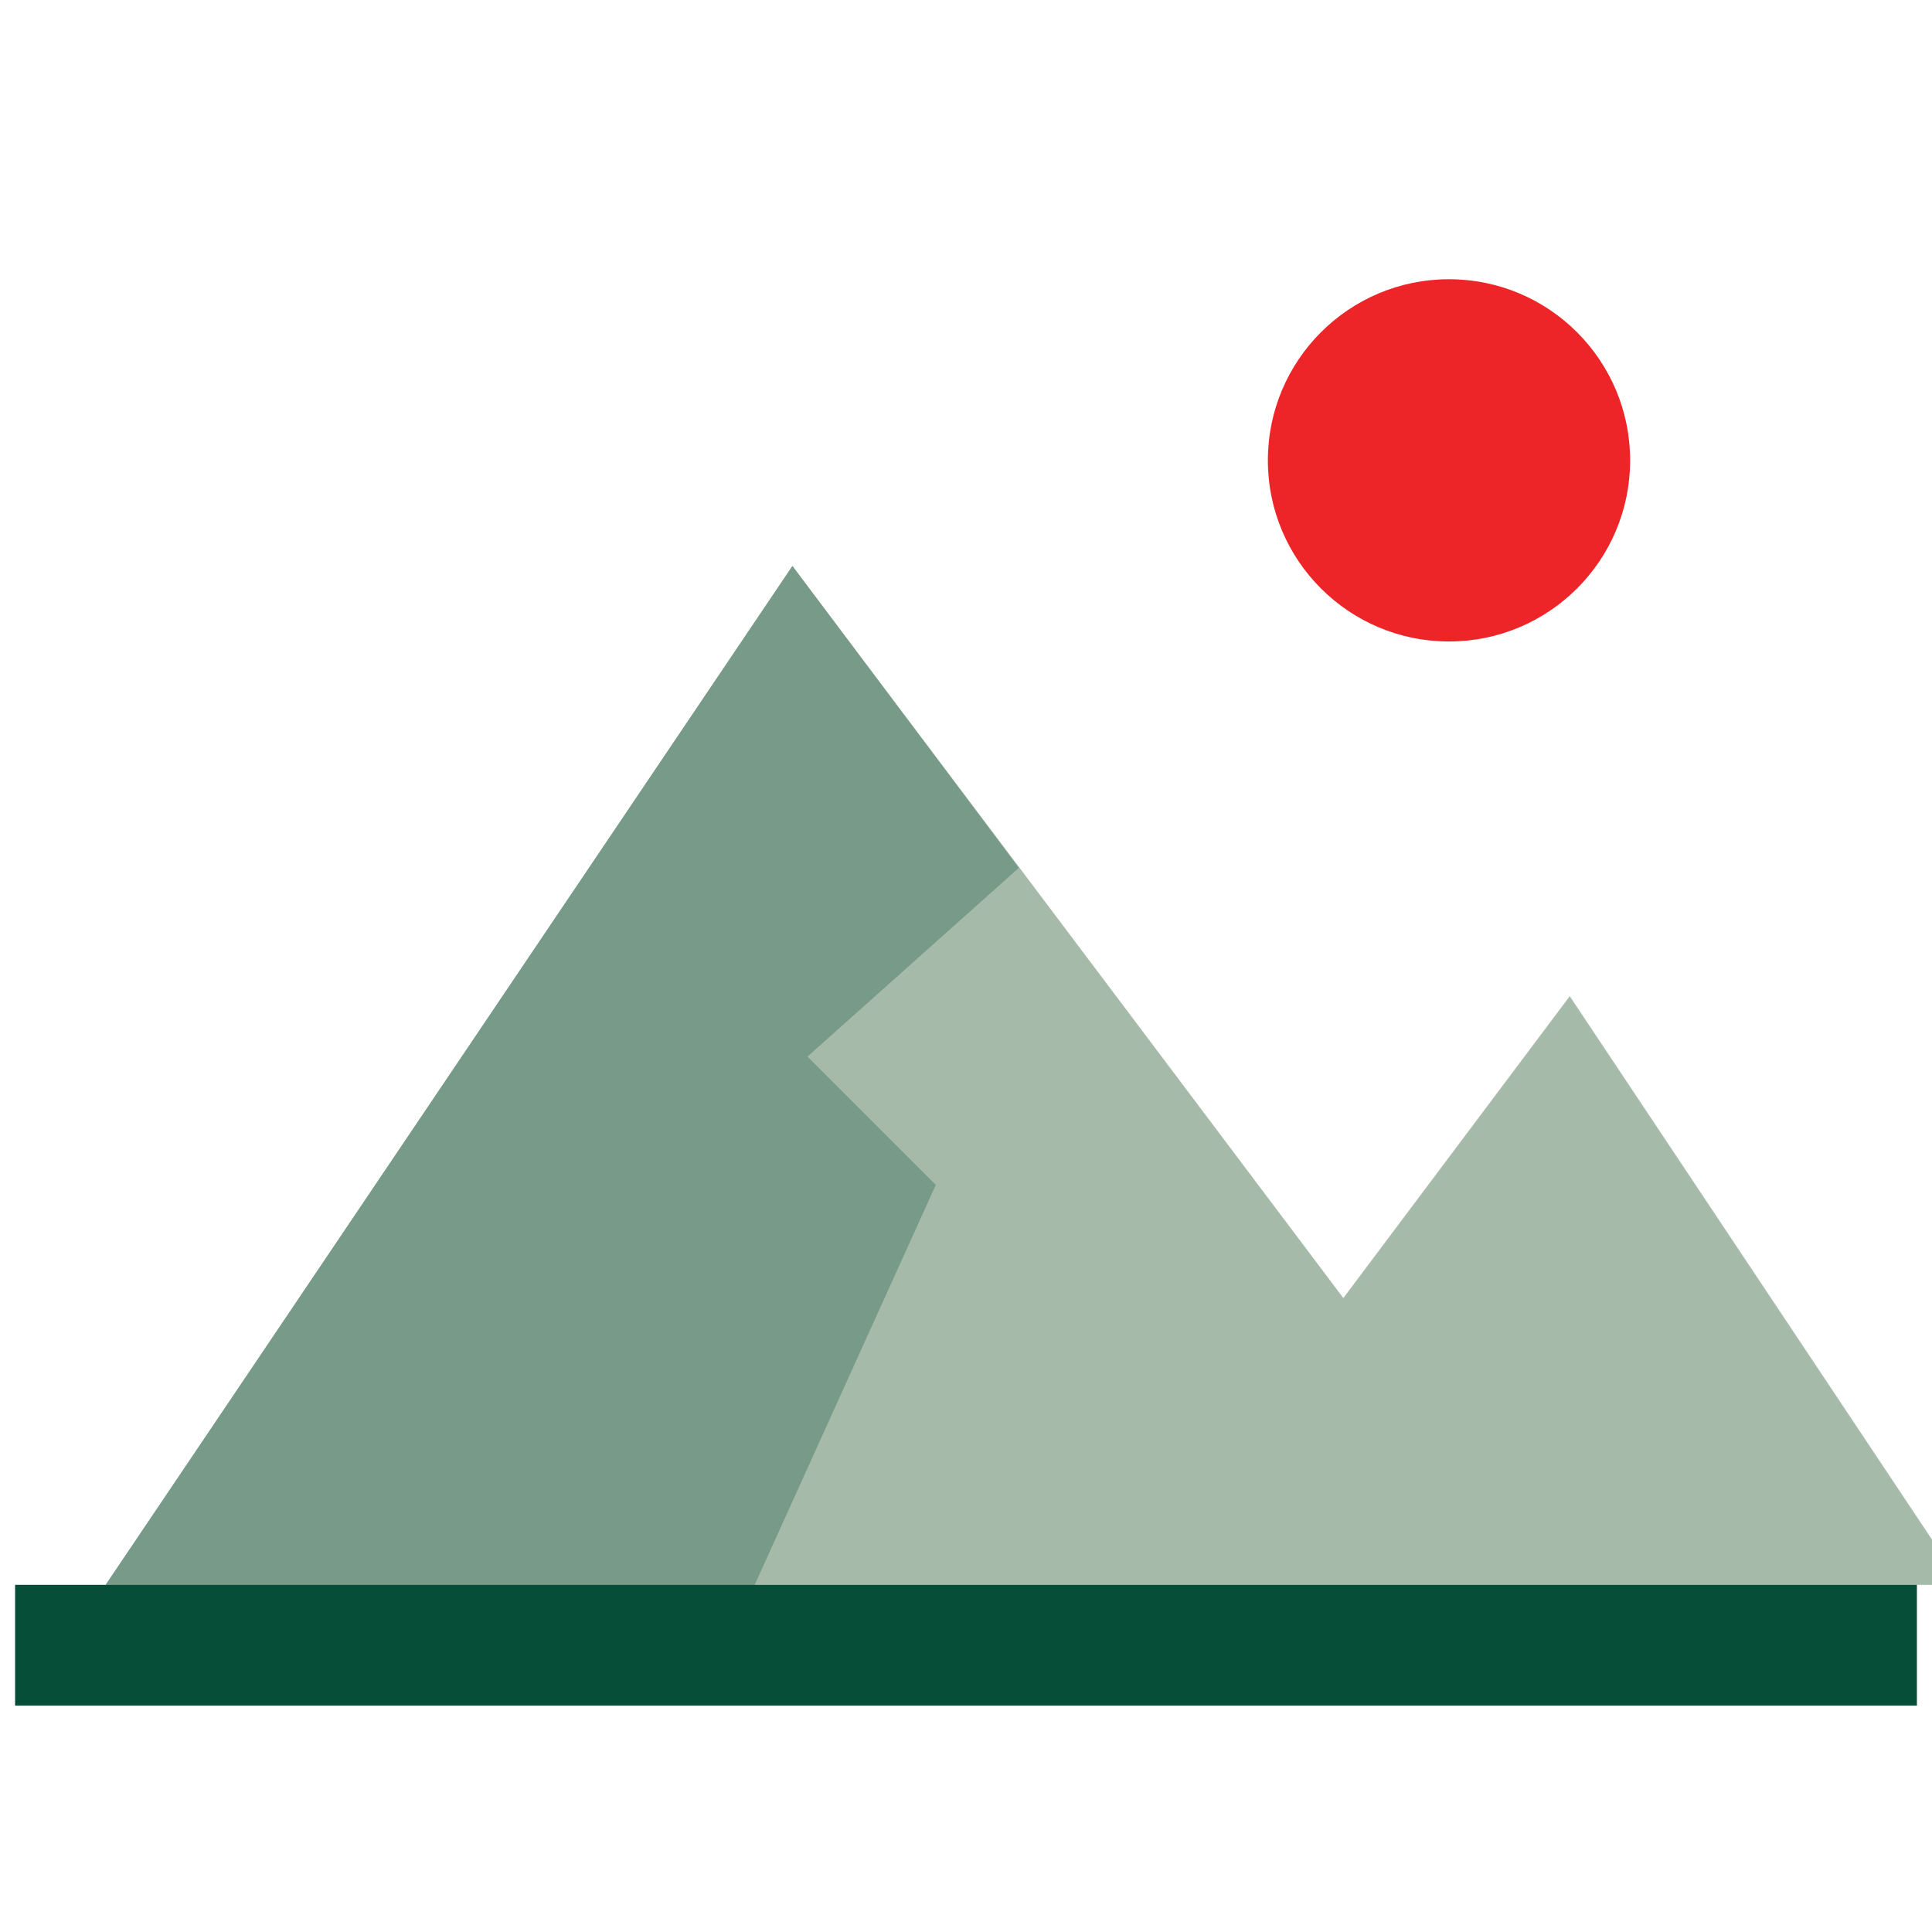
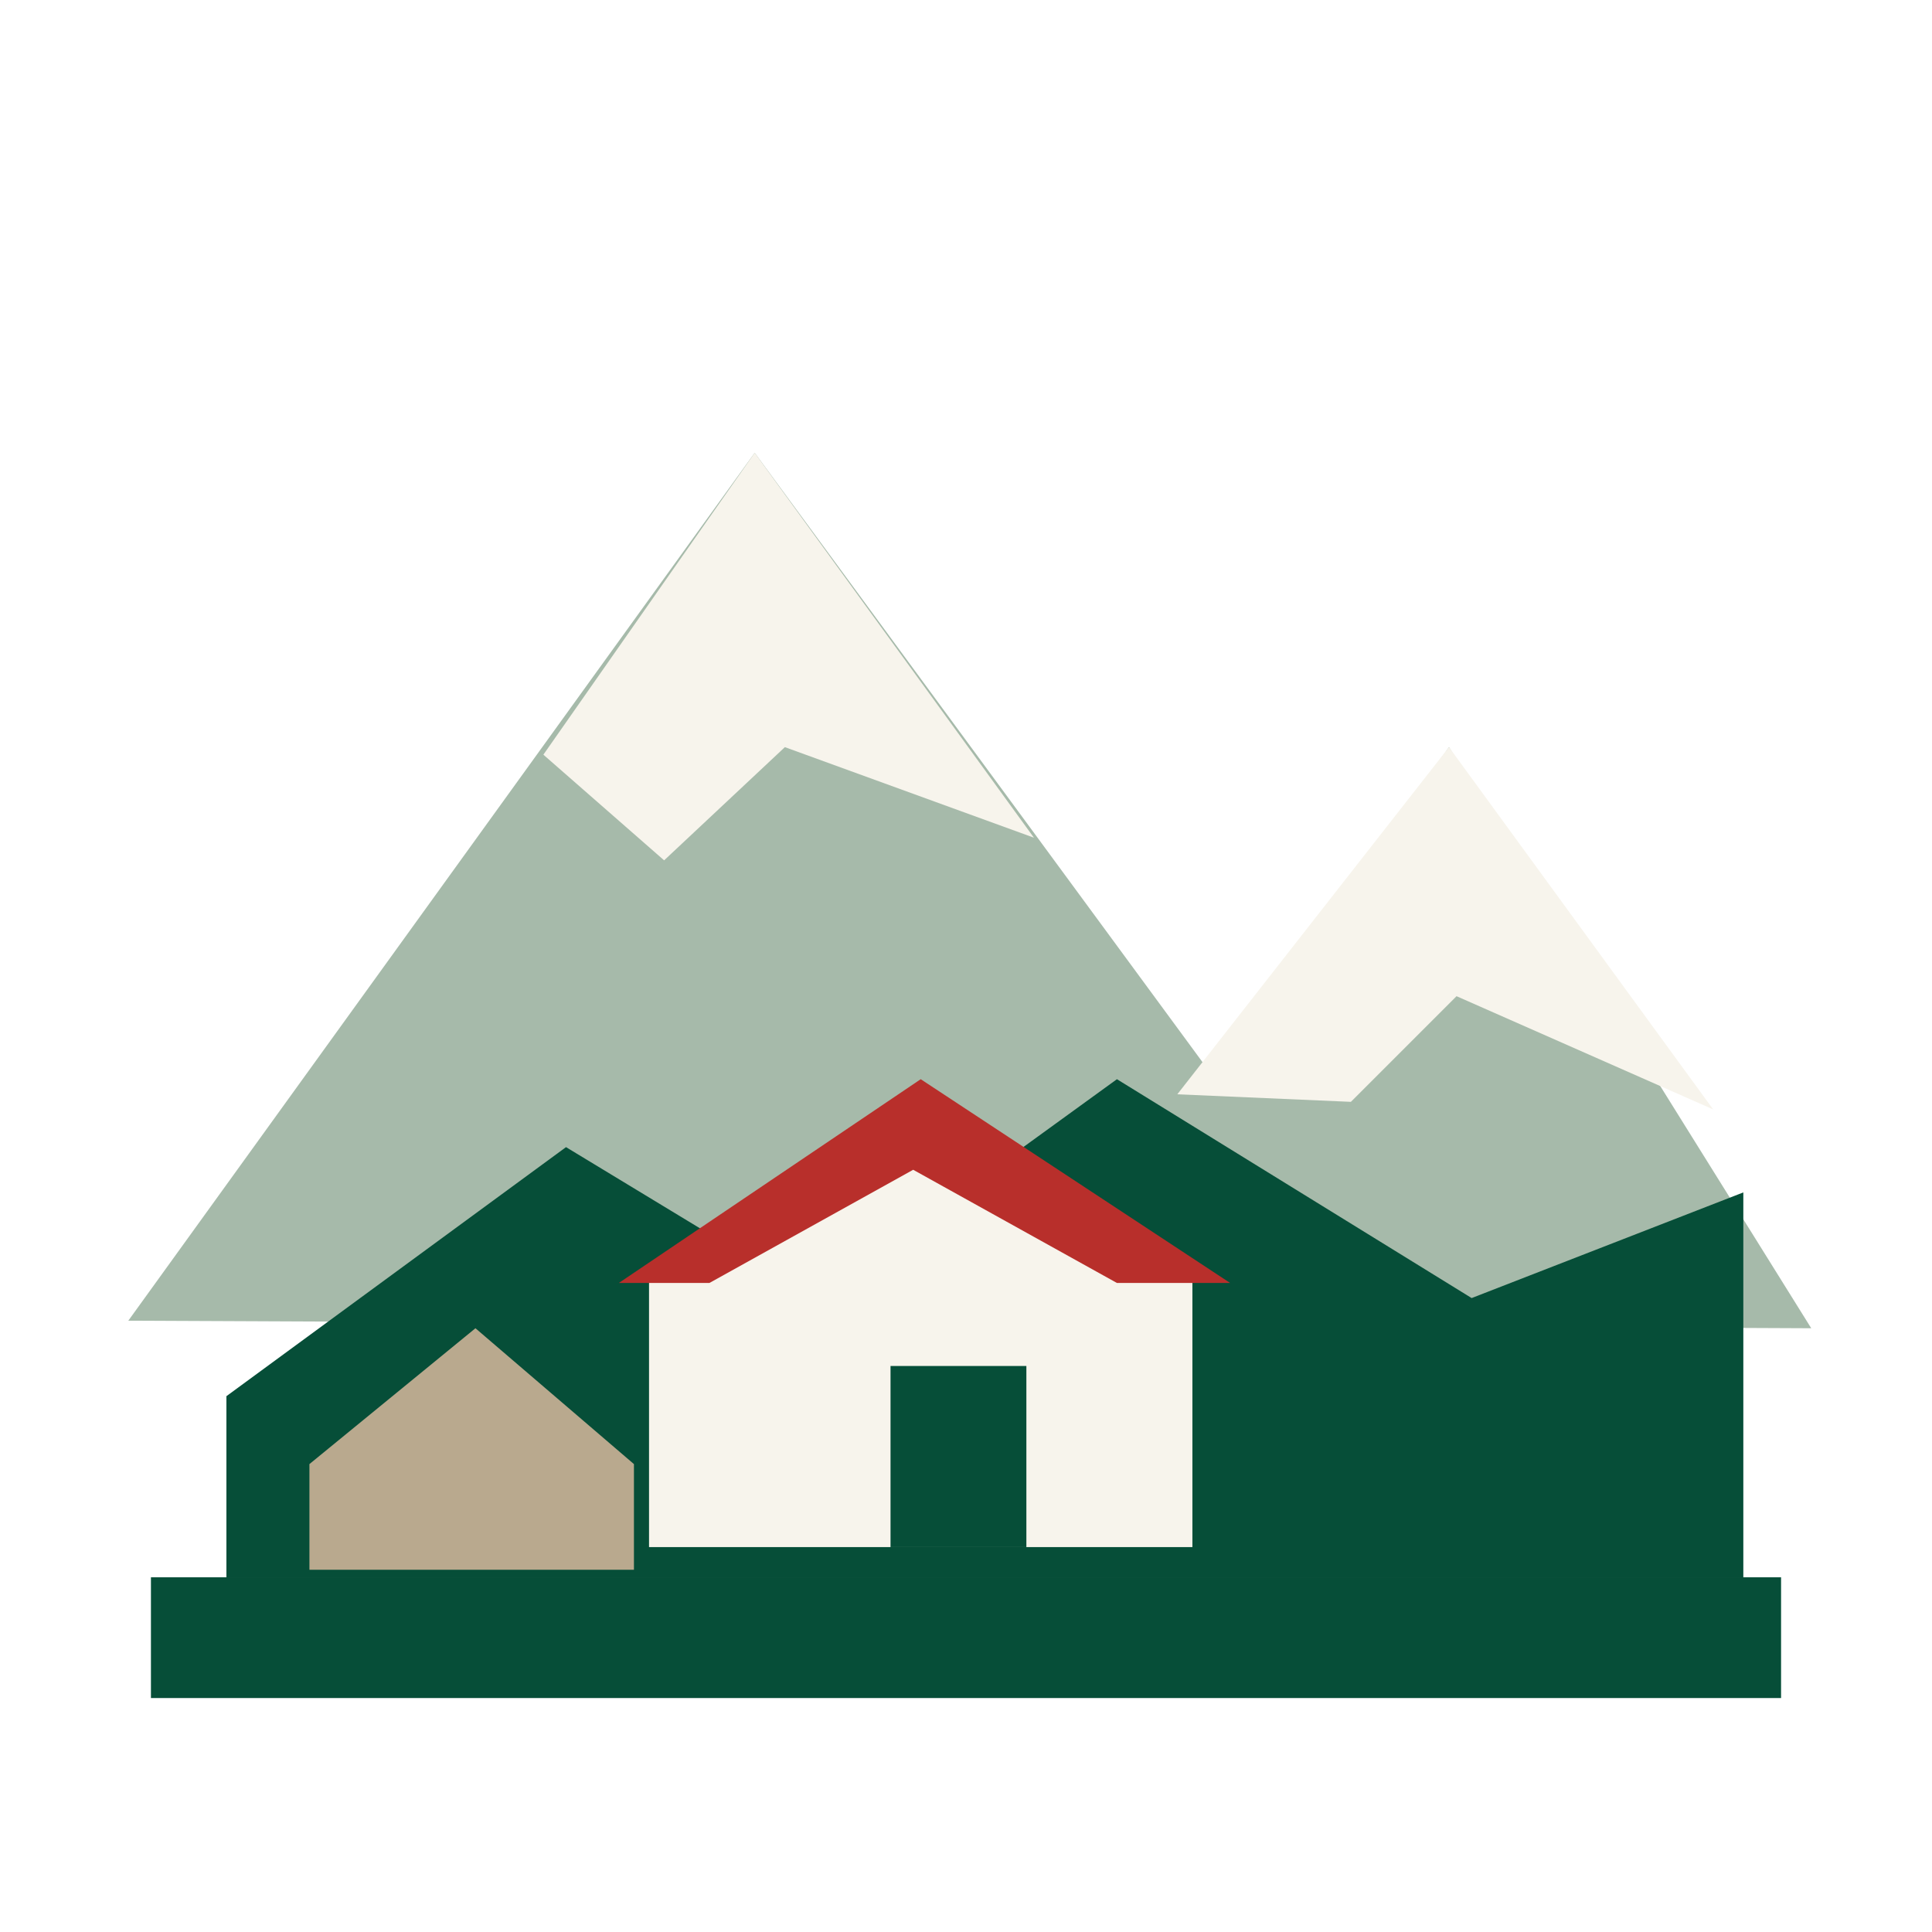
- <svg xmlns="http://www.w3.org/2000/svg" viewBox="0 0 256 256" role="img" aria-labelledby="title desc">
-   <circle cx="192" cy="61" r="24" fill="#EE2528" />
-   <path d="M14 210 105 75l73 97 30-40 52 78Z" fill="#A6BAAA" />
-   <path d="M14 210 105 75l30 40-28 25 17 17-24 53Z" fill="#789A88" />
-   <path d="M2 210H254V226H2Z" fill="#064E38" />
+ <svg xmlns="http://www.w3.org/2000/svg" viewBox="0 0 256 256" role="img" aria-label="Montagnes et village">
+   <path d="M17 175 100 60l61 83 31-44 48 77Z" fill="#A6BAAA" />
+   <path d="M72 100 100 60l37 51-33-12-16 15Z" fill="#F7F4EC" />
+   <path d="M156 145 192 99l35 48-34-15-14 14Z" fill="#F7F4EC" />
+   <path d="M30 185 75 152 108 172 148 143 195 172 231 158V209H30Z" fill="#064E38" />
+   <path d="M86 170 122 145 158 170V205H86Z" fill="#F7F4EC" />
+   <path d="M82 170 122 143 163 170H148L121 155 94 170Z" fill="#B82F2B" />
+   <path d="M118 181H136V205H118Z" fill="#064E38" />
+   <path d="M41 194 63 176 84 194V208H41Z" fill="#B9A98E" />
+   <path d="M20 209H236V225H20Z" fill="#064E38" />
</svg>
